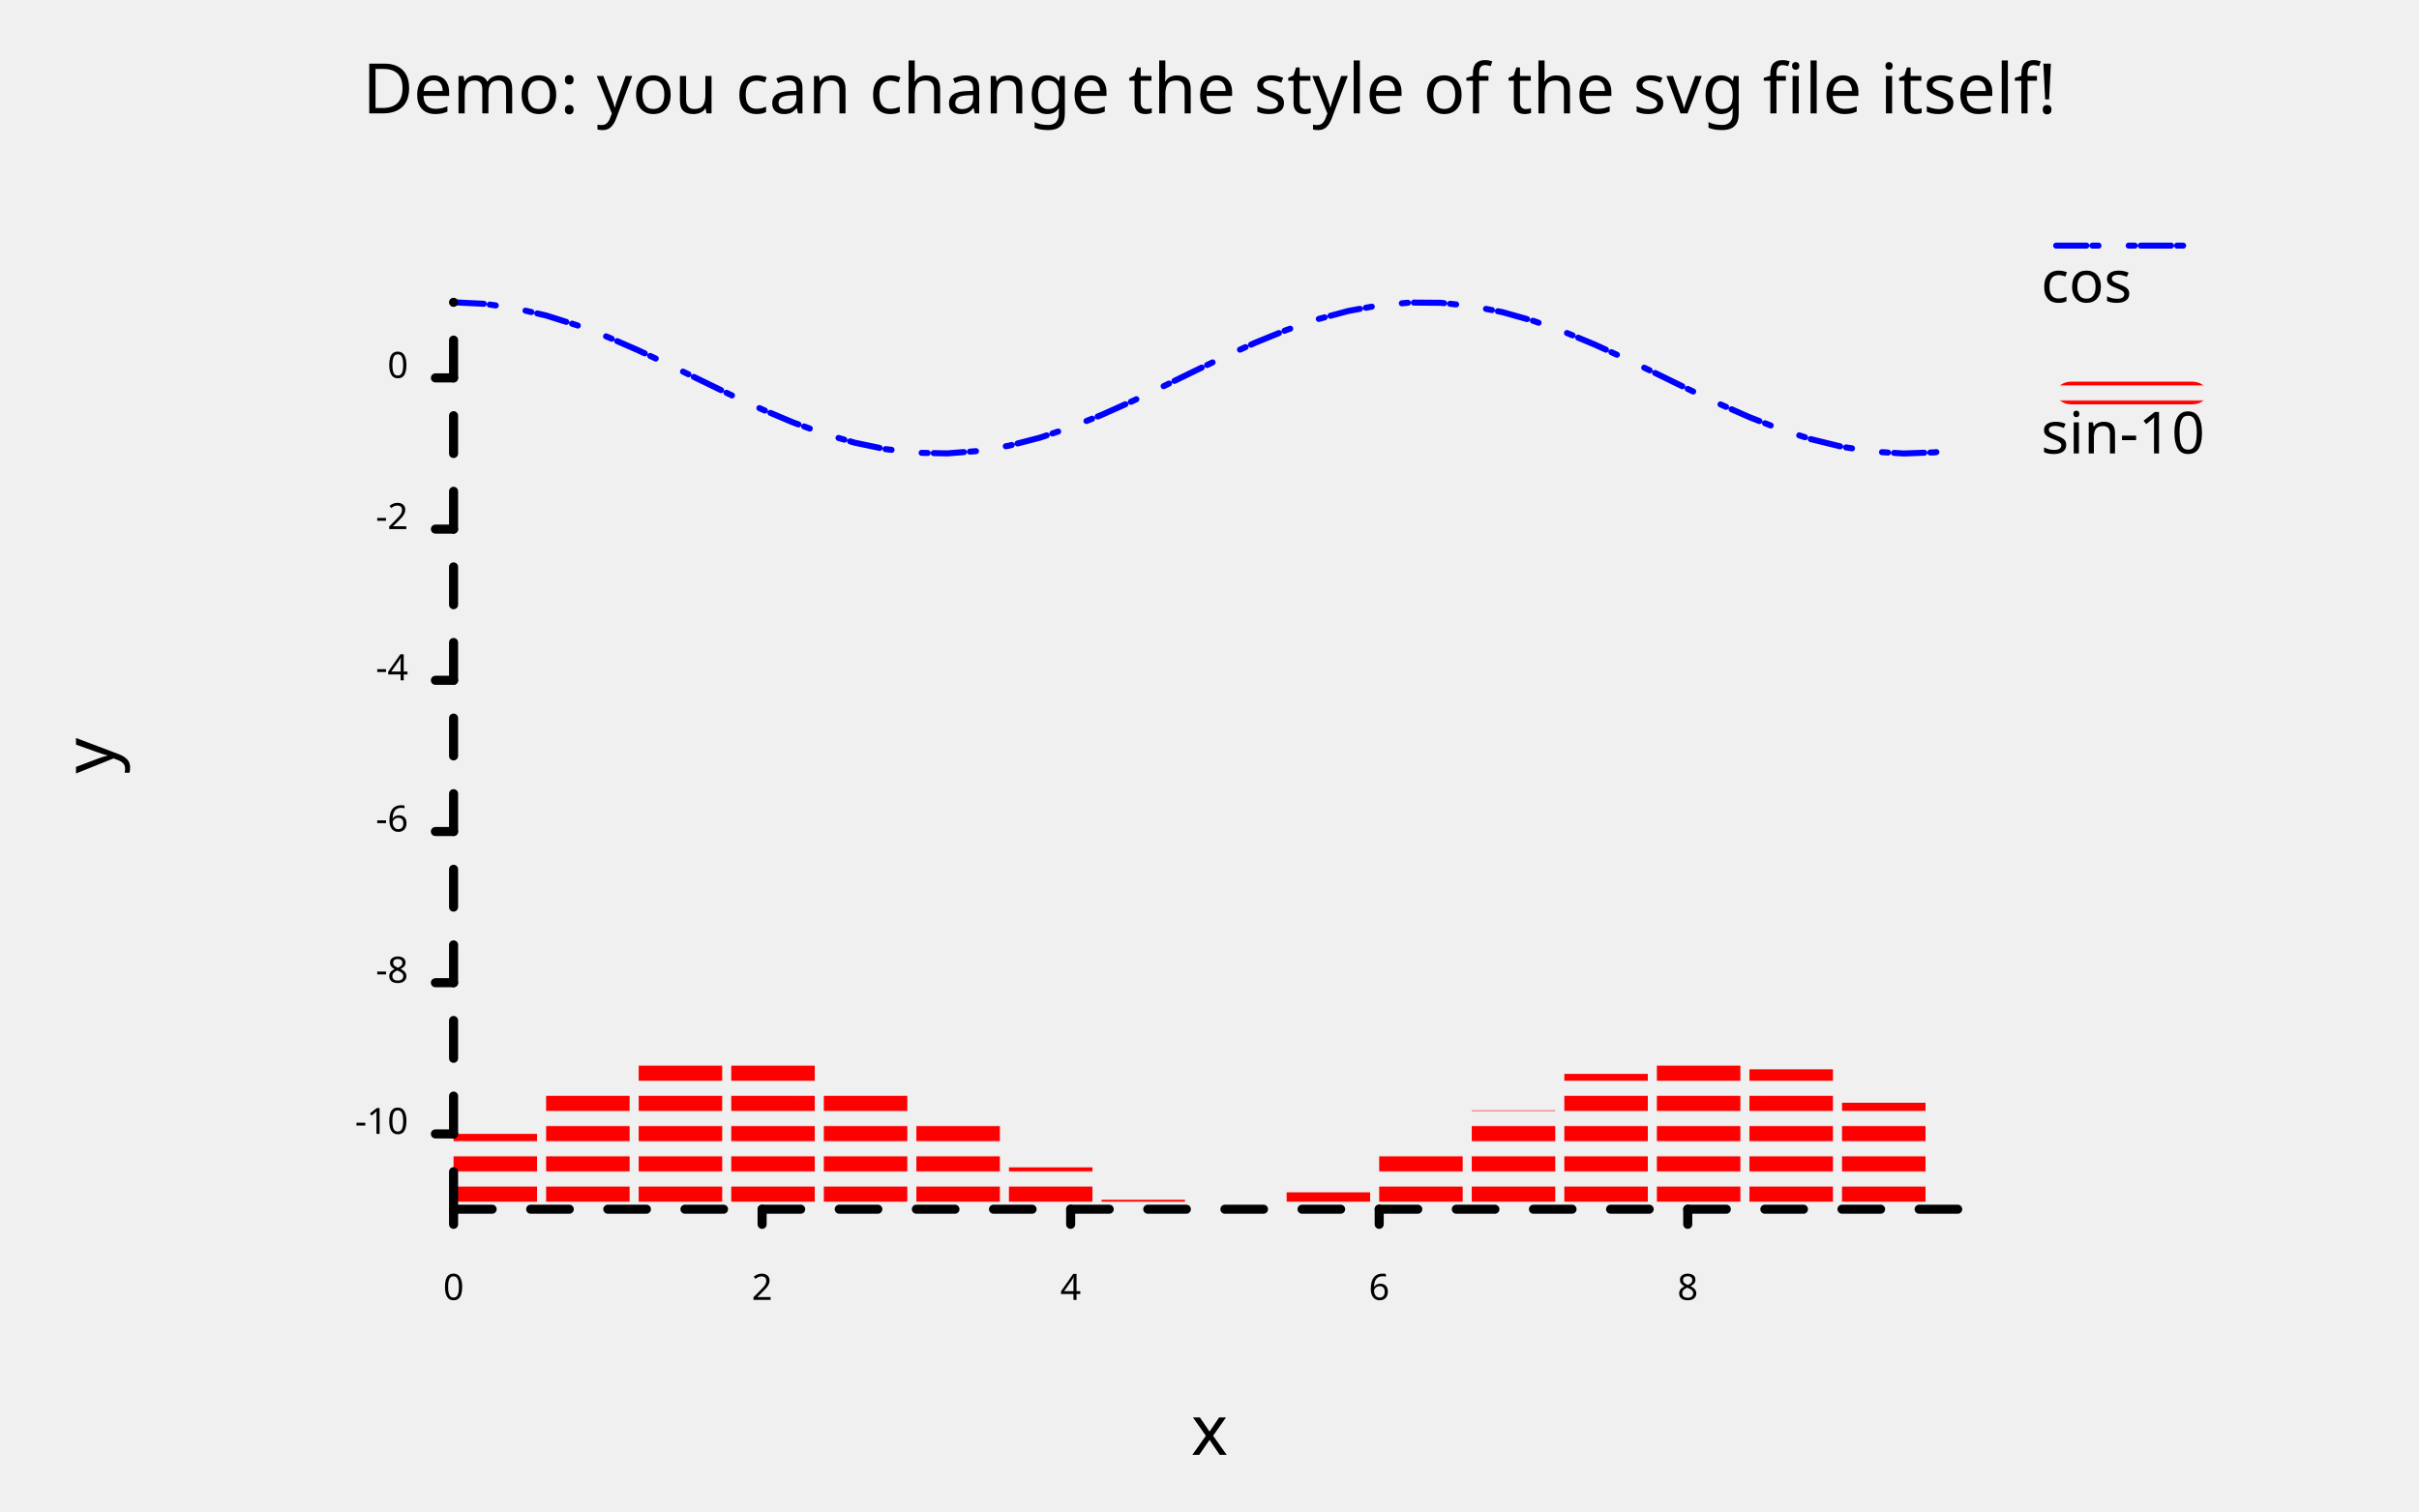
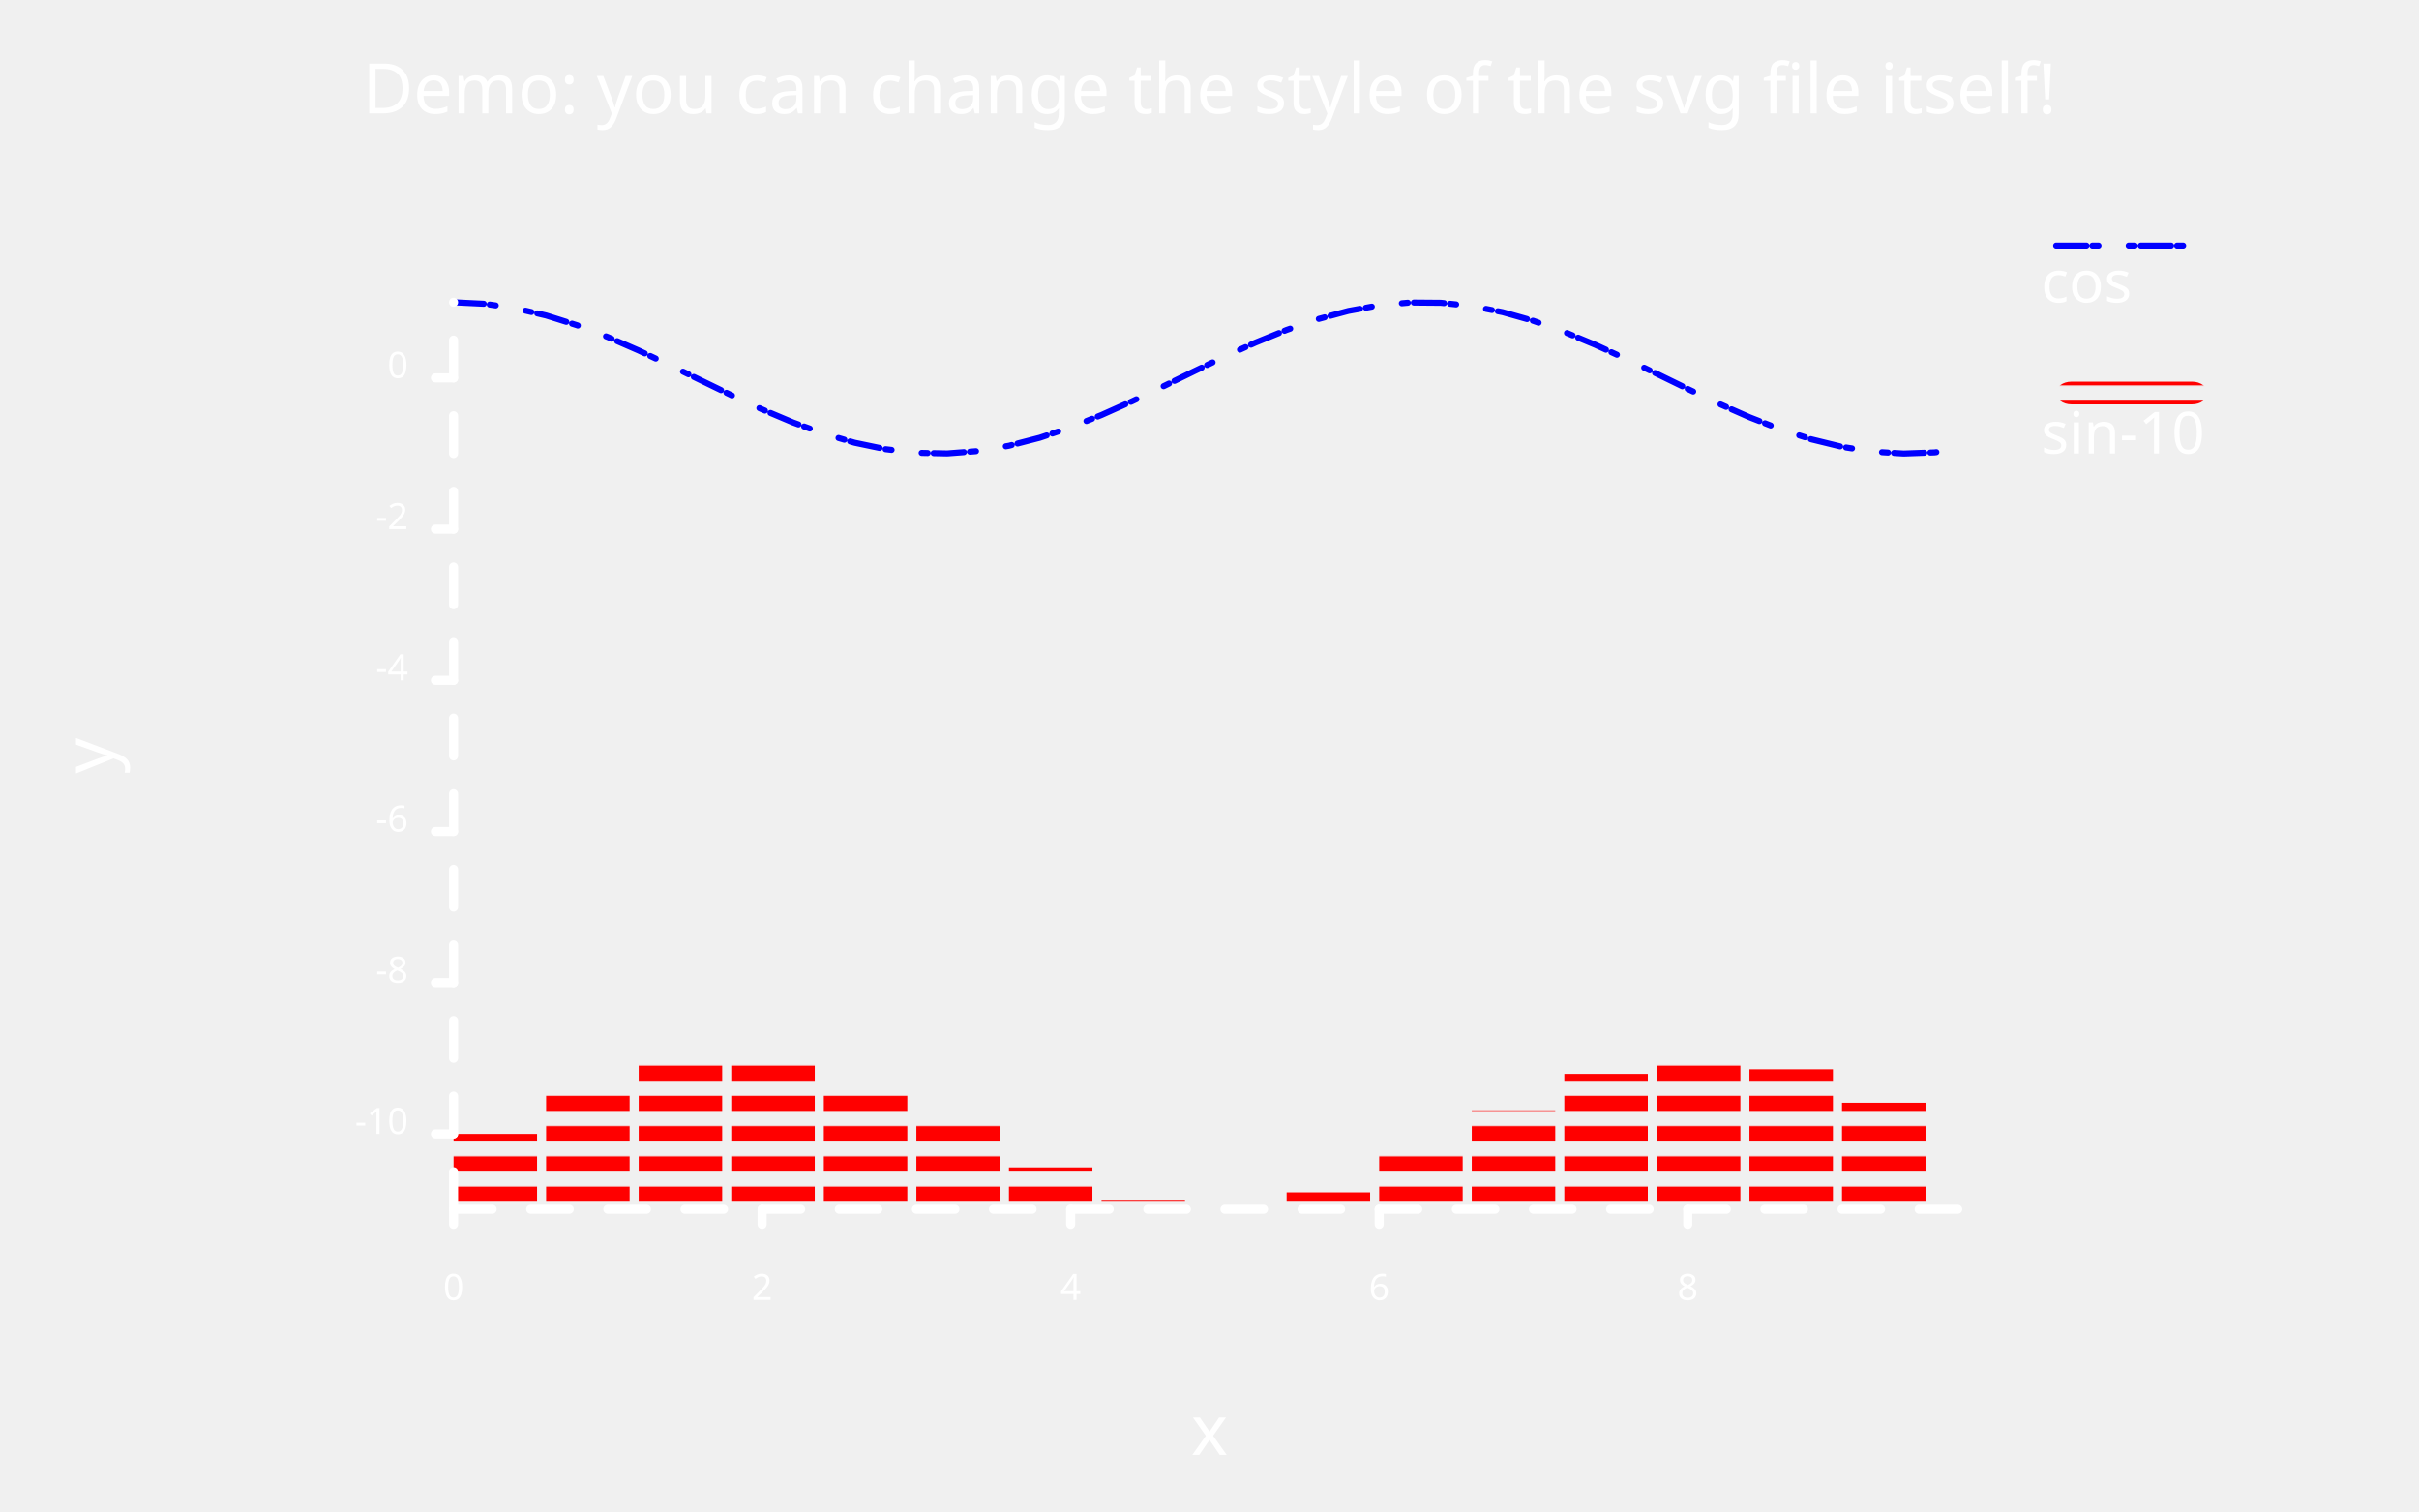
- <svg xmlns="http://www.w3.org/2000/svg" width="800" class="poloto_background poloto" height="500" viewBox="0 0 800 500">
-   <style>.poloto { stroke-linecap:round; stroke-linejoin:round; font-family: 'Tahoma', sans-serif; stroke-width:2; } .scatter{stroke-width:7} .poloto_text{fill: black;} .poloto_axis_lines{stroke: black;stroke-width:3;fill:none;stroke-dasharray:none} .poloto_background{background-color: AliceBlue;} .poloto0stroke{stroke:  blue;} .poloto1stroke{stroke:  red;} .poloto2stroke{stroke:  green;} .poloto3stroke{stroke:  gold;} .poloto4stroke{stroke:  aqua;} .poloto5stroke{stroke:  lime;} .poloto6stroke{stroke:  orange;} .poloto7stroke{stroke:  chocolate;} .poloto0fill{fill:blue;} .poloto1fill{fill:red;} .poloto2fill{fill:green;} .poloto3fill{fill:gold;} .poloto4fill{fill:aqua;} .poloto5fill{fill:lime;} .poloto6fill{fill:orange;} .poloto7fill{fill:chocolate;}</style>
+ <svg xmlns="http://www.w3.org/2000/svg" class="poloto_background poloto" width="800" height="500" viewBox="0 0 800 500">
+   <style>.poloto { stroke-linecap:round; stroke-linejoin:round; font-family: 'Tahoma', sans-serif; stroke-width:2; } .scatter{stroke-width:7} .poloto_text{fill: white;} .poloto_axis_lines{stroke: white;stroke-width:3;fill:none;stroke-dasharray:none} .poloto_background{background-color: #262626;} .poloto0stroke{stroke:  blue;} .poloto1stroke{stroke:  red;} .poloto2stroke{stroke:  green;} .poloto3stroke{stroke:  gold;} .poloto4stroke{stroke:  aqua;} .poloto5stroke{stroke:  lime;} .poloto6stroke{stroke:  orange;} .poloto7stroke{stroke:  chocolate;} .poloto0fill{fill:blue;} .poloto1fill{fill:red;} .poloto2fill{fill:green;} .poloto3fill{fill:gold;} .poloto4fill{fill:aqua;} .poloto5fill{fill:lime;} .poloto6fill{fill:orange;} .poloto7fill{fill:chocolate;}</style>
  <defs>
-     <pattern id="pattern" patternUnits="userSpaceOnUse" width="50" height="50">
-       <circle cx="25" cy="25" r="25" fill="black" fill-opacity="0.2" />
-     </pattern>
    <pattern id="pattern2" patternUnits="userSpaceOnUse" width="10" height="10">
      <line x1="0" y1="5" x2="10" y2="5" stroke="red" stroke-width="5" />
    </pattern>
  </defs>
  <style>
-         .poloto_background.poloto_background{
-             fill: url(#pattern);
-         }
-         .poloto0stroke.poloto0stroke{
-             stroke-dasharray:10 2 2;
-         }
-         .poloto1fill.poloto1fill{
-             fill: url(#pattern2);
-         }
-         </style>
+     .poloto0stroke.poloto0stroke{
+         stroke-dasharray:10 2 2;
+     }
+     .poloto1fill.poloto1fill{
+         fill: url(#pattern2);
+     }
+     </style>
  <text class="poloto_text" alignment-baseline="middle" text-anchor="start" font-size="large" x="675" y="100">cos</text>
  <line class="poloto0stroke poloto0legend" stroke="black" x1="680" x2="730" y1="81.25" y2="81.25" />
  <path class="poloto0stroke" fill="none" stroke="black" d=" M 150 100 L 160.204 100.498 L 170.408 101.974 L 180.612 104.368 L 190.816 107.585 L 201.02 111.496 L 211.224 115.946 L 221.429 120.757 L 231.633 125.738 L 241.837 130.69 L 252.041 135.415 L 262.245 139.725 L 272.449 143.449 L 282.653 146.437 L 292.857 148.571 L 303.061 149.766 L 313.265 149.973 L 323.469 149.186 L 333.673 147.434 L 343.878 144.789 L 354.082 141.354 L 364.286 137.268 L 374.49 132.694 L 384.694 127.813 L 394.898 122.82 L 405.102 117.914 L 415.306 113.291 L 425.51 109.136 L 435.714 105.613 L 445.918 102.863 L 456.122 100.996 L 466.327 100.086 L 476.531 100.17 L 486.735 101.245 L 496.939 103.266 L 507.143 106.154 L 517.347 109.794 L 527.551 114.041 L 537.755 118.724 L 547.959 123.659 L 558.163 128.647 L 568.367 133.49 L 578.571 137.994 L 588.776 141.981 L 598.98 145.292 L 609.184 147.794 L 619.388 149.387 L 629.592 150.008 L 639.796 149.633 L 650 148.276" />
  <text class="poloto_text" alignment-baseline="middle" text-anchor="start" font-size="large" x="675" y="150">sin-10</text>
  <rect class="poloto1fill poloto1legend" x="680" y="126.25" width="50" height="7.5" rx="5" ry="5" />
  <g class="poloto1fill">
    <rect x="150" y="375.088" width="27.612" height="24.912" />
    <rect x="180.612" y="360.967" width="27.612" height="39.033" />
    <rect x="211.224" y="351.779" width="27.612" height="48.221" />
    <rect x="241.837" y="350.734" width="27.612" height="49.266" />
    <rect x="272.449" y="358.196" width="27.612" height="41.804" />
    <rect x="303.061" y="371.559" width="27.612" height="28.441" />
    <rect x="333.673" y="386.154" width="27.612" height="13.846" />
    <rect x="364.286" y="396.884" width="27.612" height="3.116" />
    <rect x="394.898" y="400" width="27.612" height="0" />
    <rect x="425.51" y="394.413" width="27.612" height="5.587" />
    <rect x="456.122" y="382.076" width="27.612" height="17.924" />
    <rect x="486.735" y="367.297" width="27.612" height="32.703" />
    <rect x="517.347" y="355.24" width="27.612" height="44.76" />
    <rect x="547.959" y="350.116" width="27.612" height="49.884" />
    <rect x="578.571" y="353.716" width="27.612" height="46.284" />
    <rect x="609.184" y="364.782" width="27.612" height="35.218" />
  </g>
  <text class="poloto_text" alignment-baseline="start" text-anchor="middle" font-size="x-large" x="400" y="37.5">Demo: you can change the style of the svg file itself!</text>
  <text class="poloto_text" alignment-baseline="start" text-anchor="middle" font-size="x-large" x="400" y="481.25">x</text>
  <text class="poloto_text" alignment-baseline="start" text-anchor="middle" font-size="x-large" transform="rotate(-90,37.5,250)" x="37.5" y="250">y</text>
  <line class="poloto_axis_lines" stroke="black" x1="150" x2="150" y1="400" y2="405" />
  <text class="poloto_text" alignment-baseline="start" text-anchor="middle" x="150" y="430"> 0</text>
  <line class="poloto_axis_lines" stroke="black" x1="252.041" x2="252.041" y1="400" y2="405" />
  <text class="poloto_text" alignment-baseline="start" text-anchor="middle" x="252.041" y="430"> 2</text>
  <line class="poloto_axis_lines" stroke="black" x1="354.082" x2="354.082" y1="400" y2="405" />
  <text class="poloto_text" alignment-baseline="start" text-anchor="middle" x="354.082" y="430"> 4</text>
  <line class="poloto_axis_lines" stroke="black" x1="456.122" x2="456.122" y1="400" y2="405" />
  <text class="poloto_text" alignment-baseline="start" text-anchor="middle" x="456.122" y="430"> 6</text>
  <line class="poloto_axis_lines" stroke="black" x1="558.163" x2="558.163" y1="400" y2="405" />
  <text class="poloto_text" alignment-baseline="start" text-anchor="middle" x="558.163" y="430"> 8</text>
  <line class="poloto_axis_lines" stroke="black" x1="150" x2="144" y1="375.088" y2="375.088" />
  <text class="poloto_text" alignment-baseline="middle" text-anchor="end" x="135" y="375.088"> -10</text>
  <line class="poloto_axis_lines" stroke="black" x1="150" x2="144" y1="325.072" y2="325.072" />
  <text class="poloto_text" alignment-baseline="middle" text-anchor="end" x="135" y="325.072"> -8</text>
  <line class="poloto_axis_lines" stroke="black" x1="150" x2="144" y1="275.056" y2="275.056" />
  <text class="poloto_text" alignment-baseline="middle" text-anchor="end" x="135" y="275.056"> -6</text>
  <line class="poloto_axis_lines" stroke="black" x1="150" x2="144" y1="225.04" y2="225.04" />
  <text class="poloto_text" alignment-baseline="middle" text-anchor="end" x="135" y="225.04"> -4</text>
  <line class="poloto_axis_lines" stroke="black" x1="150" x2="144" y1="175.024" y2="175.024" />
  <text class="poloto_text" alignment-baseline="middle" text-anchor="end" x="135" y="175.024"> -2</text>
  <line class="poloto_axis_lines" stroke="black" x1="150" x2="144" y1="125.008" y2="125.008" />
  <text class="poloto_text" alignment-baseline="middle" text-anchor="end" x="135" y="125.008"> 0</text>
  <path stroke="black" fill="none" class="poloto_axis_lines" style="stroke-dasharray:12.755;stroke-dashoffset:-0;" d=" M 150 400 L 650 400" />
  <path stroke="black" fill="none" class="poloto_axis_lines" style="stroke-dasharray:12.504;stroke-dashoffset:-24.912;" d=" M 150 400 L 150 100" />
</svg>
